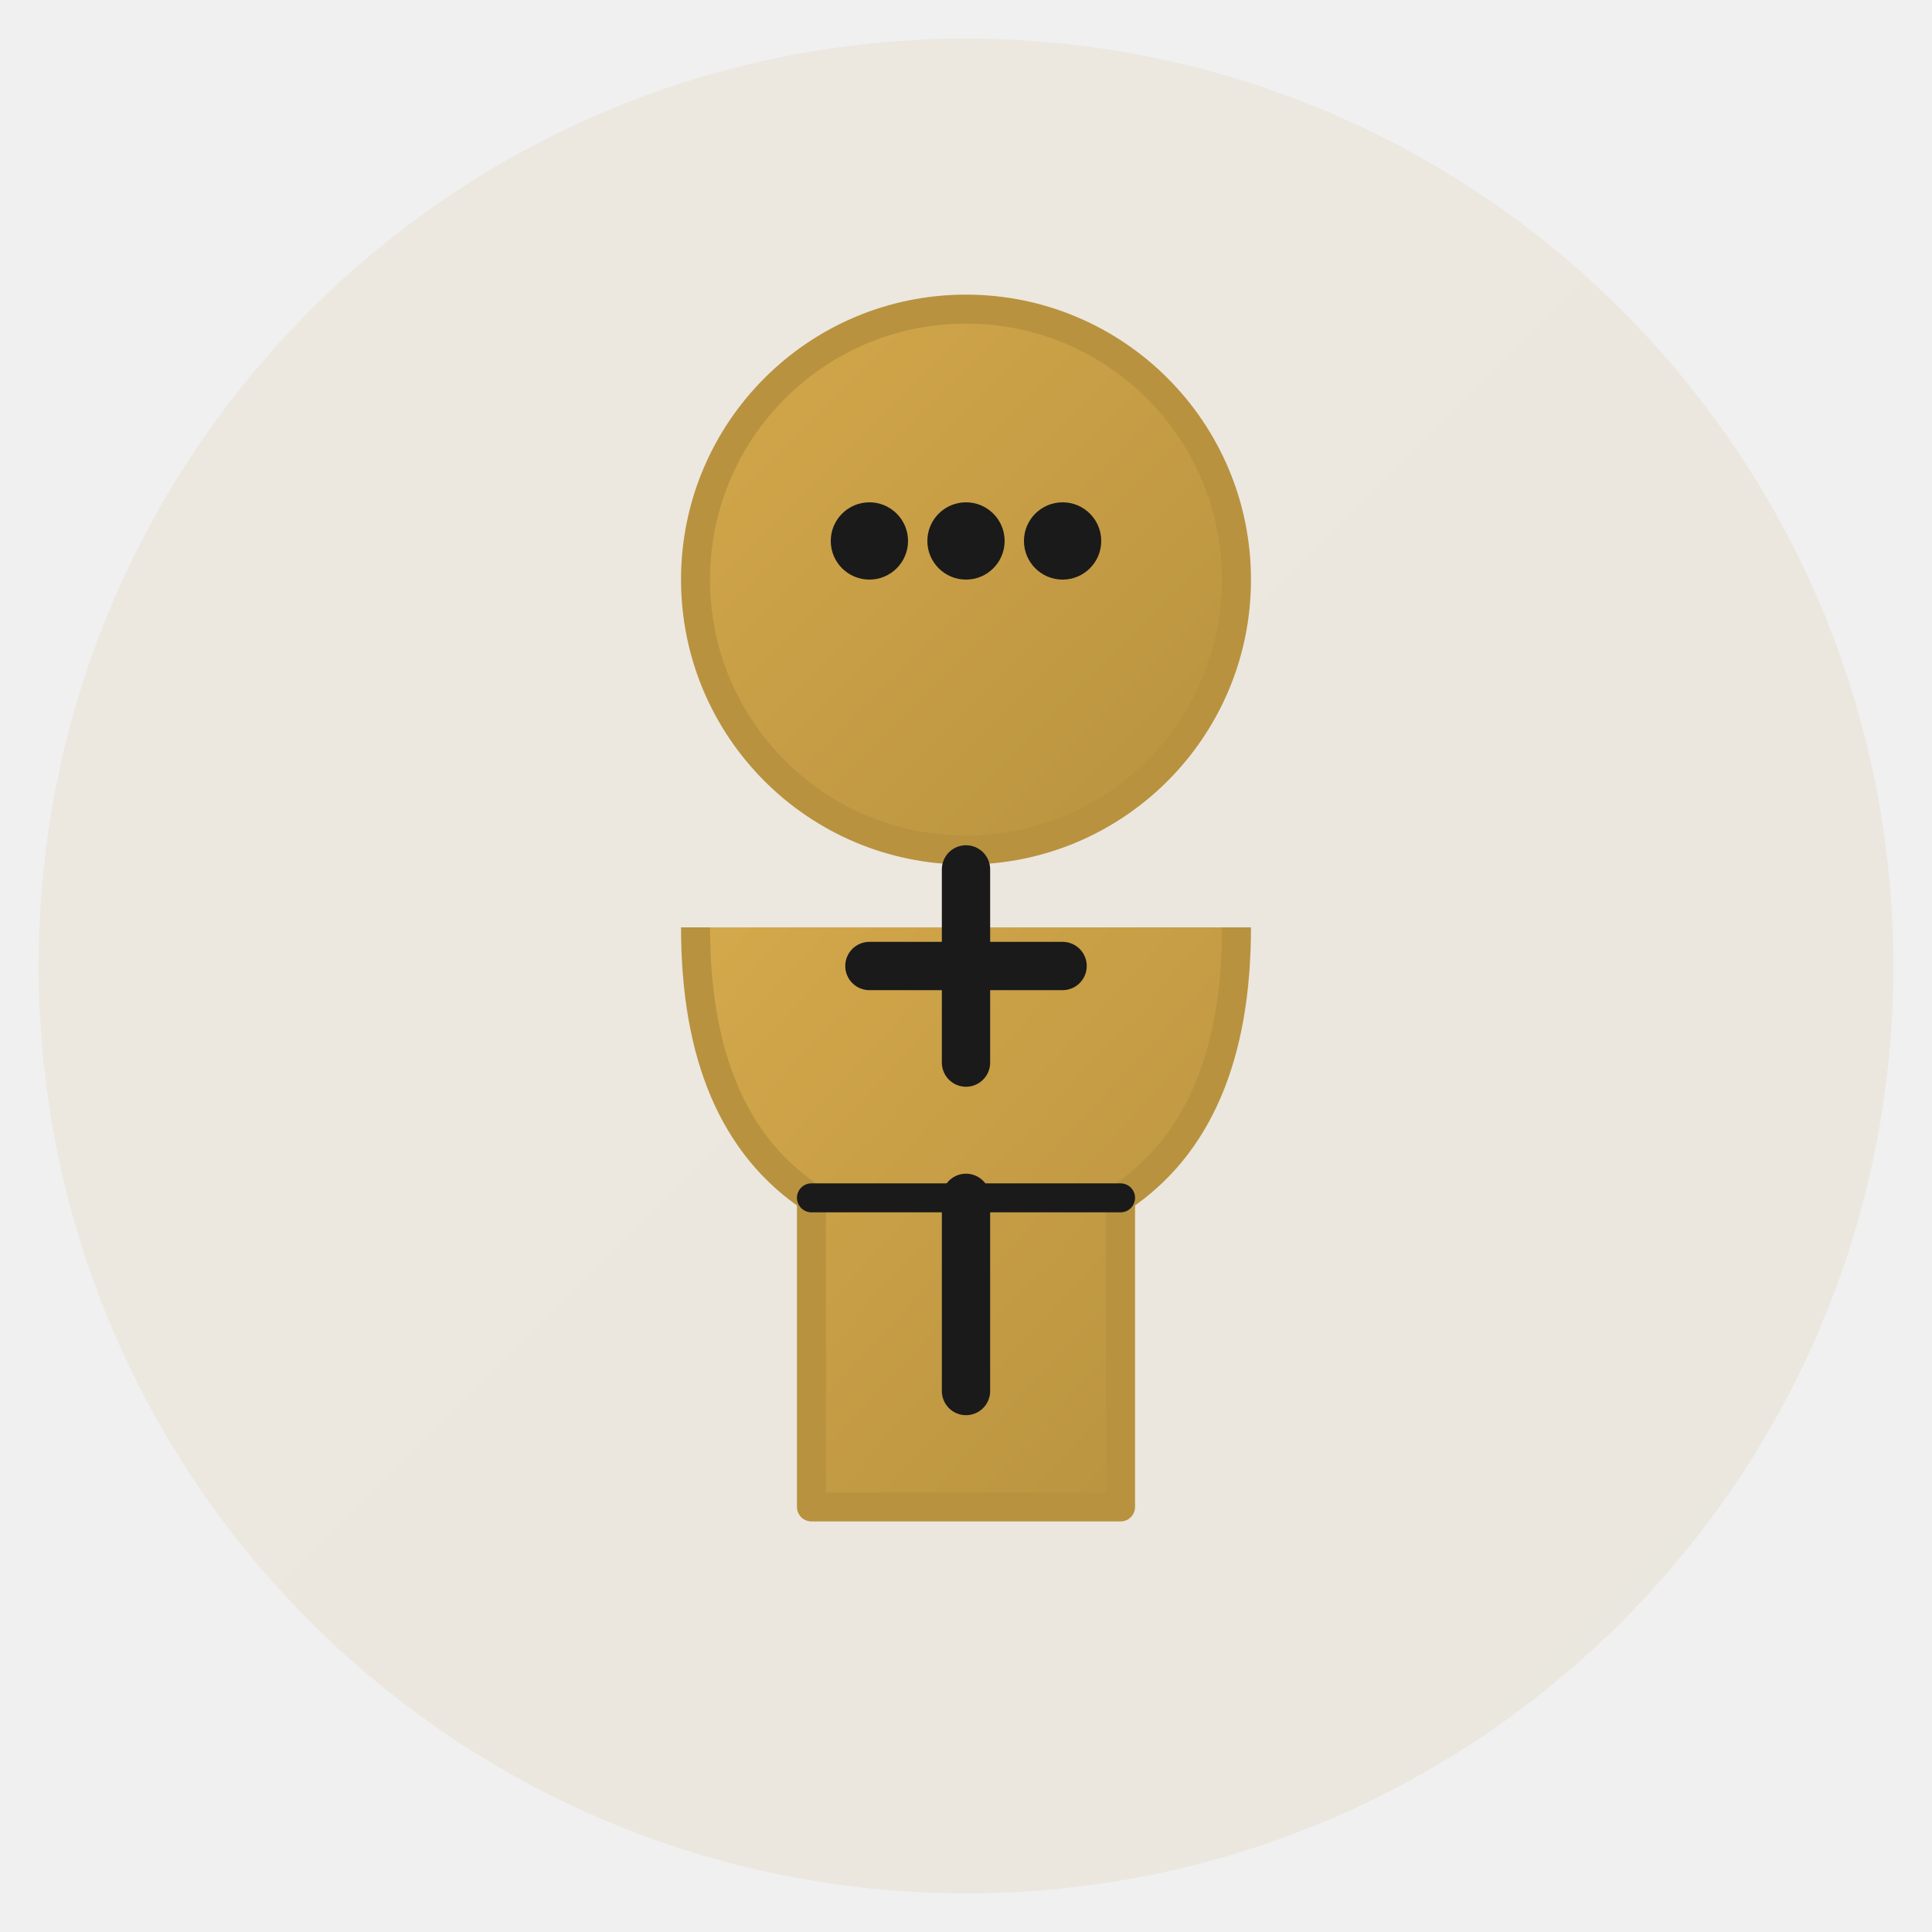
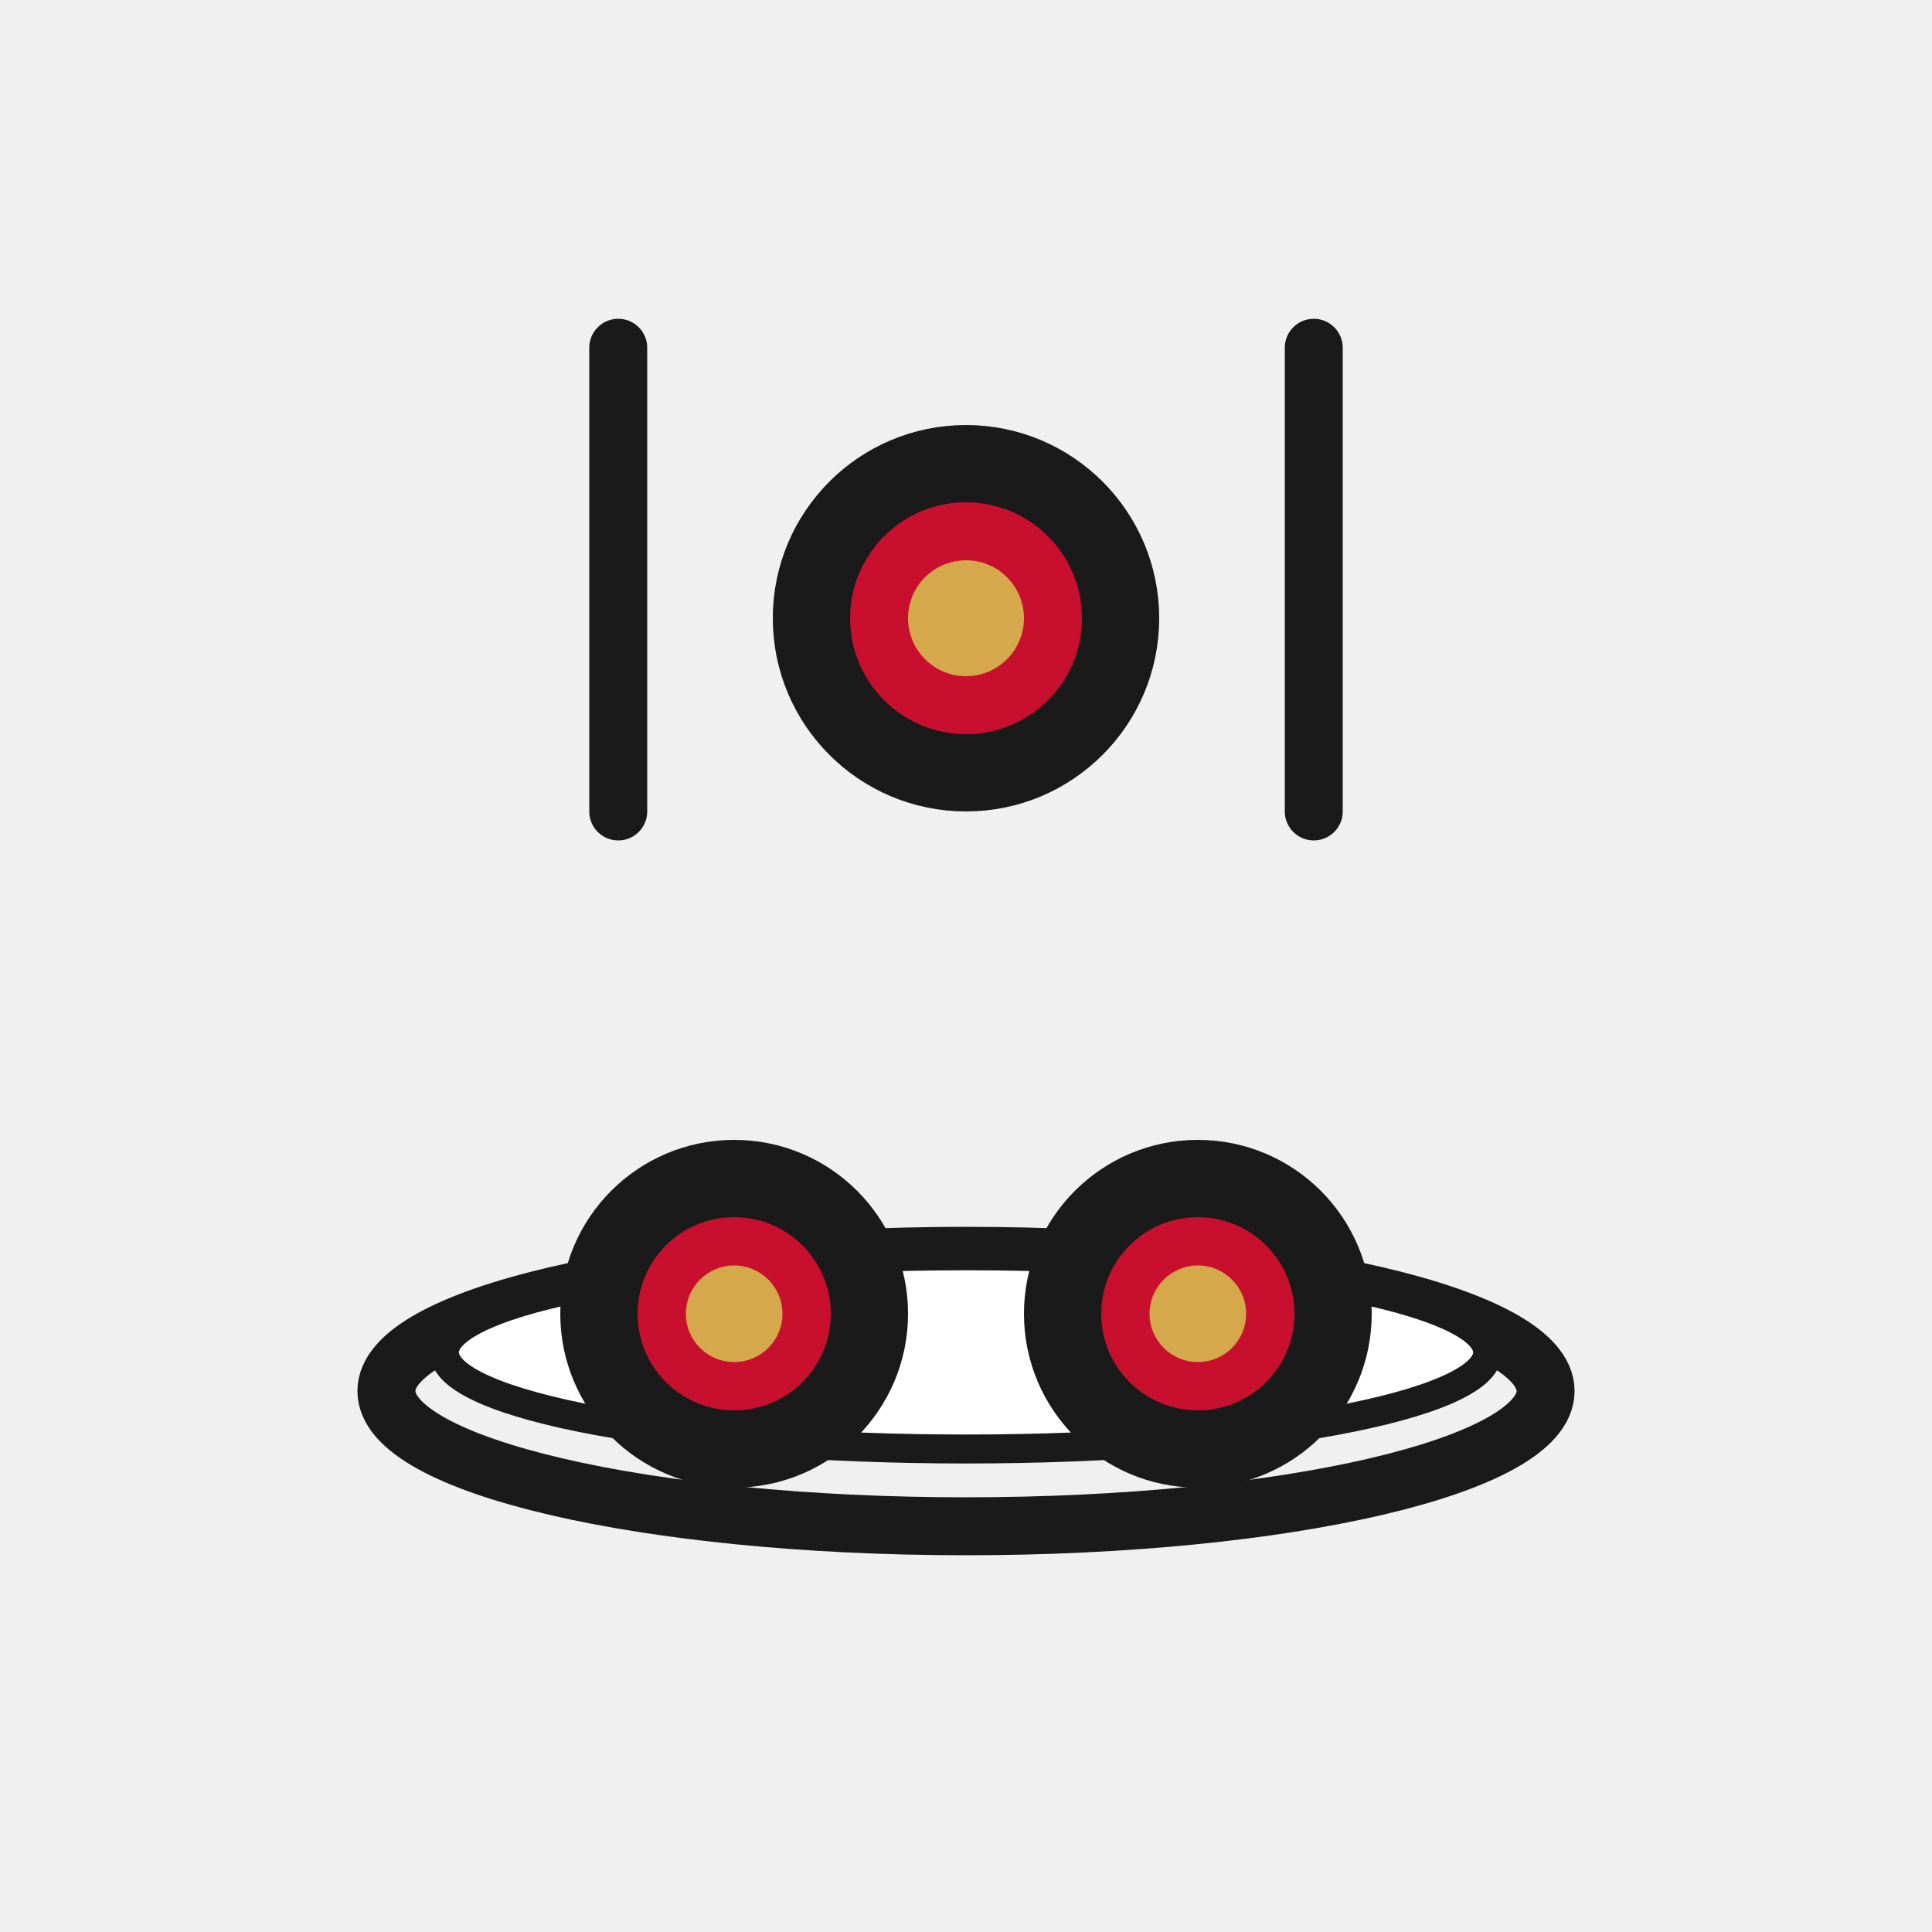
<svg xmlns="http://www.w3.org/2000/svg" viewBox="0 0 100 100" fill="none">
-   <defs>
-     <linearGradient id="expertGrad" x1="0%" y1="0%" x2="100%" y2="100%">
-       <stop offset="0%" style="stop-color:#D4A84B;stop-opacity:1" />
-       <stop offset="100%" style="stop-color:#B8923F;stop-opacity:1" />
-     </linearGradient>
-   </defs>
-   <circle cx="50" cy="50" r="48" fill="url(#expertGrad)" opacity="0.1" />
-   <circle cx="50" cy="30" r="14" fill="url(#expertGrad)" stroke="#B8923F" stroke-width="1.5" />
-   <path d="M36 48 Q36 58 42 62 L42 78 L58 78 L58 62 Q64 58 64 48" fill="url(#expertGrad)" stroke="#B8923F" stroke-width="1.5" stroke-linejoin="round" />
-   <circle cx="45" cy="28" r="2" fill="#1A1A1A" />
-   <circle cx="50" cy="28" r="2" fill="#1A1A1A" />
-   <circle cx="55" cy="28" r="2" fill="#1A1A1A" />
-   <path d="M45 50 L55 50" stroke="#1A1A1A" stroke-width="2.5" stroke-linecap="round" />
-   <path d="M50 45 L50 55" stroke="#1A1A1A" stroke-width="2.5" stroke-linecap="round" />
-   <path d="M50 62 L50 72" stroke="#1A1A1A" stroke-width="2.5" stroke-linecap="round" />
-   <path d="M42 62 L58 62" stroke="#1A1A1A" stroke-width="1.5" stroke-linecap="round" />
+   <g stroke="#1A1A1A" stroke-width="3" stroke-linecap="round" stroke-linejoin="round">
+     <line x1="32" y1="18" x2="32" y2="42" />
+     <line x1="68" y1="18" x2="68" y2="42" />
+   </g>
+   <circle cx="50" cy="32" r="9" fill="#1A1A1A" stroke="#1A1A1A" stroke-width="2" />
+   <circle cx="50" cy="32" r="6" fill="#C8102E" />
+   <circle cx="50" cy="32" r="3" fill="#D4A84B" />
+   <ellipse cx="50" cy="72" rx="30" ry="7" fill="none" stroke="#1A1A1A" stroke-width="3" />
+   <ellipse cx="50" cy="70" rx="27" ry="5" fill="#FFFFFF" stroke="#1A1A1A" stroke-width="1.5" />
+   <circle cx="38" cy="68" r="8" fill="#1A1A1A" stroke="#1A1A1A" stroke-width="2" />
+   <circle cx="38" cy="68" r="5" fill="#C8102E" />
+   <circle cx="38" cy="68" r="2.5" fill="#D4A84B" />
+   <circle cx="62" cy="68" r="8" fill="#1A1A1A" stroke="#1A1A1A" stroke-width="2" />
+   <circle cx="62" cy="68" r="5" fill="#C8102E" />
+   <circle cx="62" cy="68" r="2.5" fill="#D4A84B" />
</svg>
